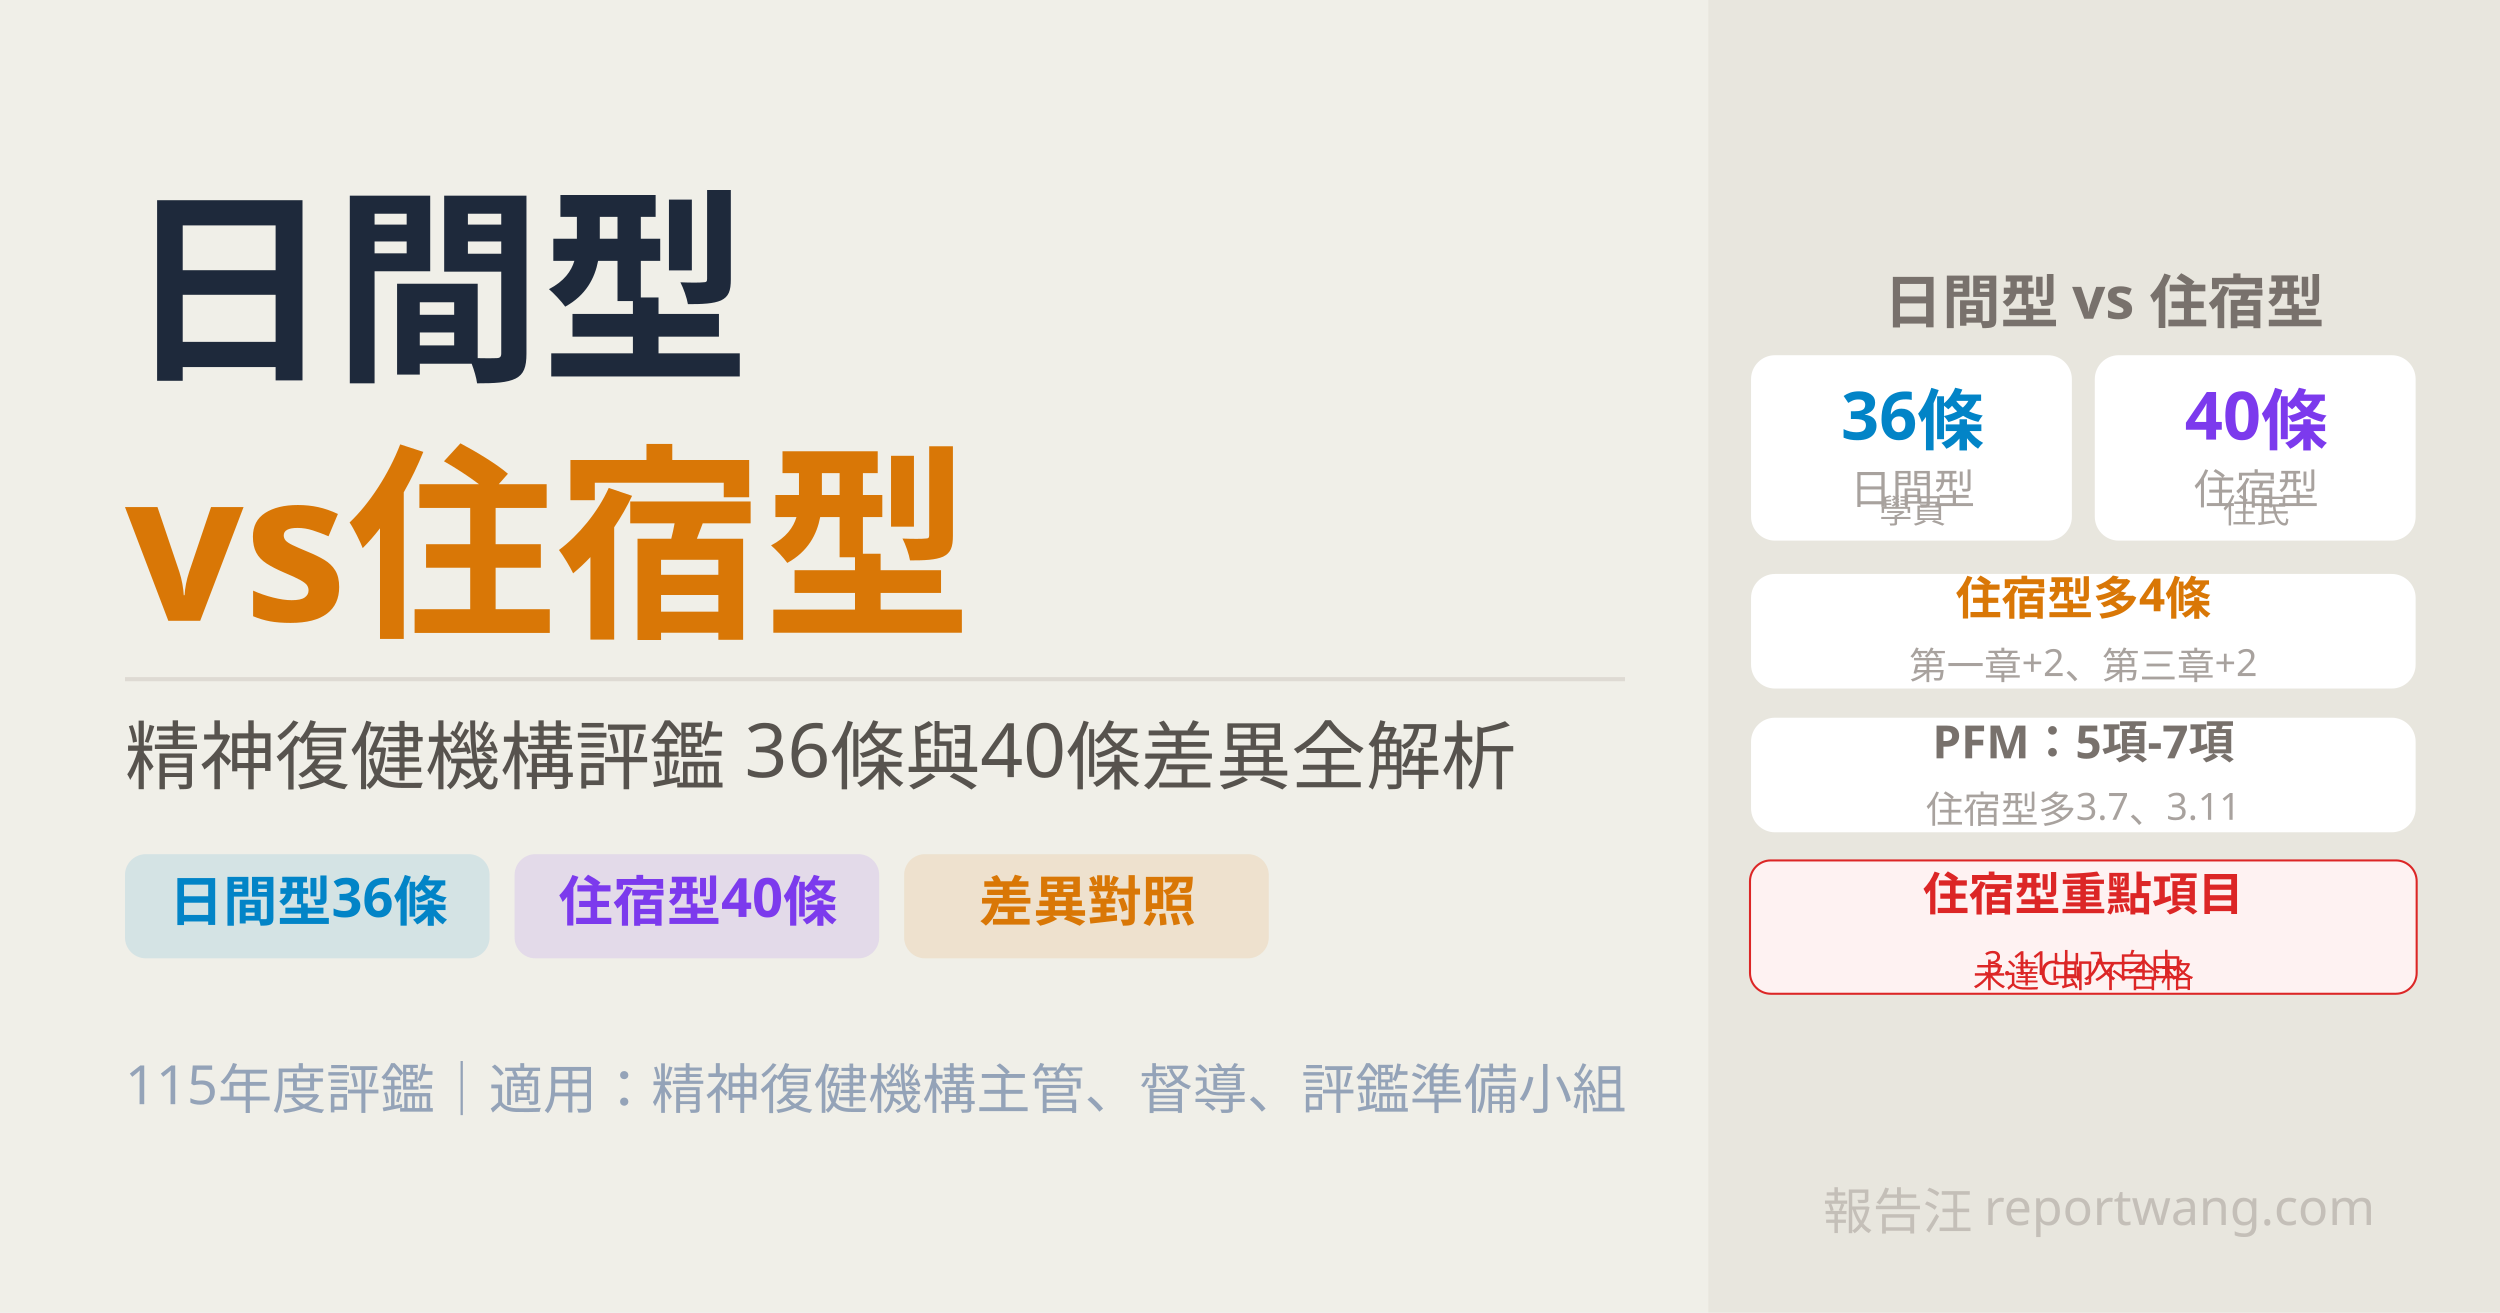
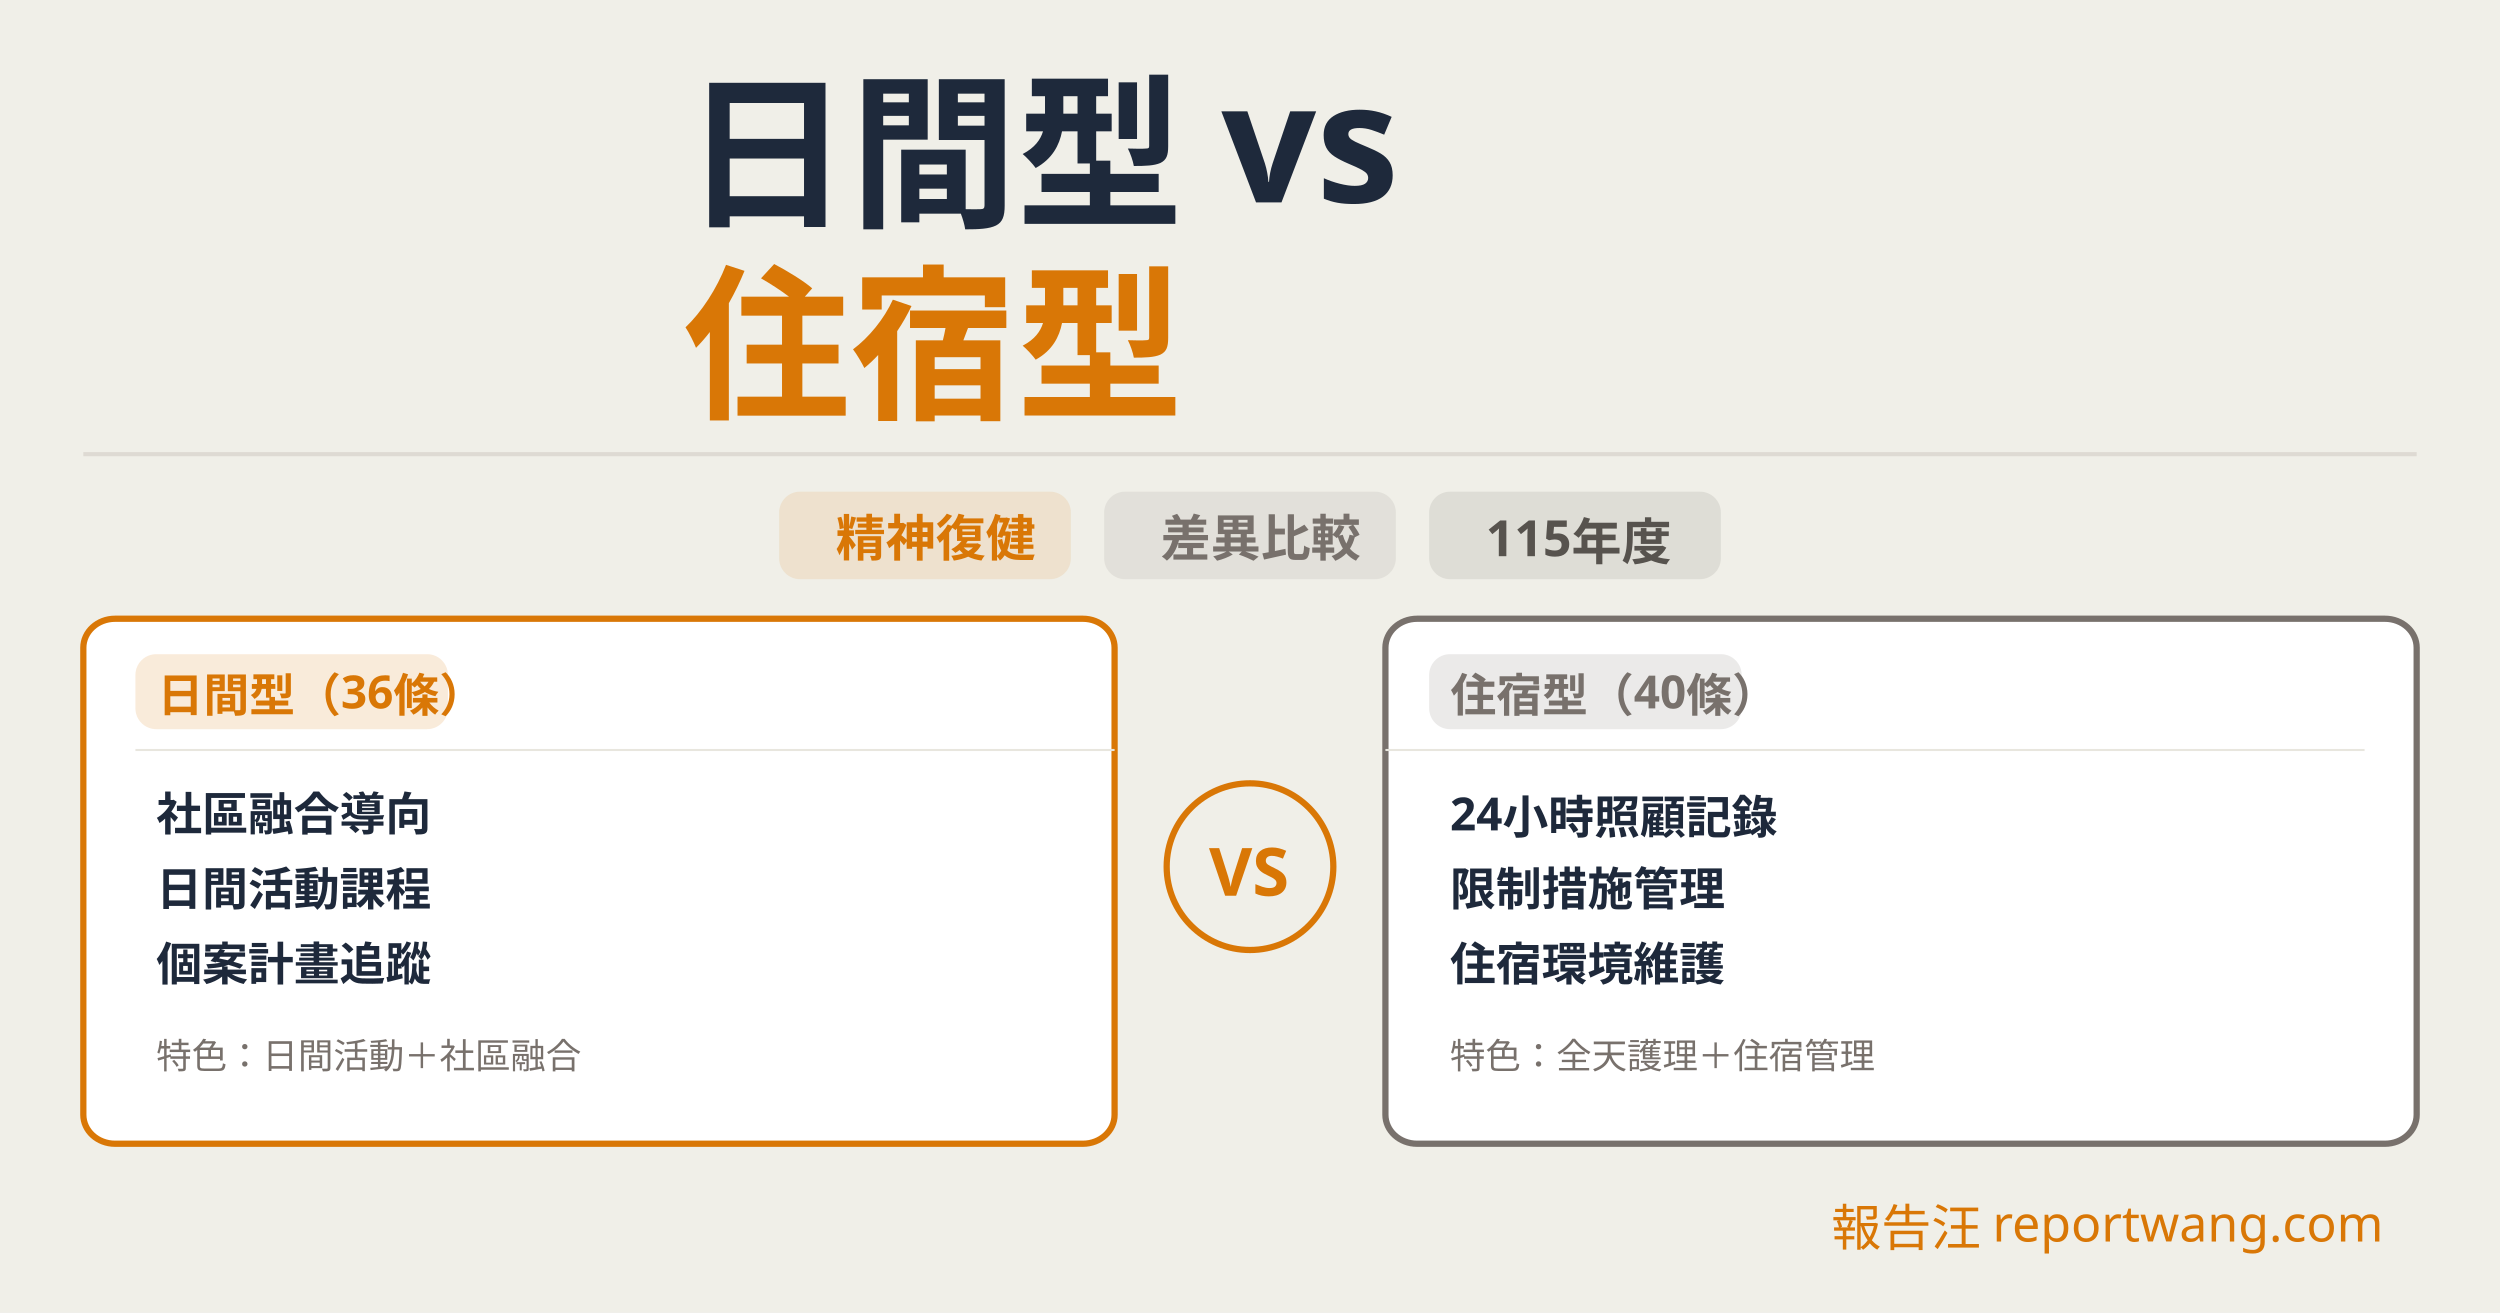
- <svg xmlns="http://www.w3.org/2000/svg" width="1200" height="630" viewBox="0 0 1200 630" font-family="'Noto Sans TC', sans-serif">
+ <svg xmlns="http://www.w3.org/2000/svg" width="1200" height="630" viewBox="0 0 1200 630" fill="none" font-family="'Noto Sans TC', sans-serif">
  <rect width="1200" height="630" fill="#f0efe8" />
-   <rect x="820" y="0" width="380" height="630" fill="#e8e6de" />
-   <text x="1010" y="155" font-size="28" fill="#78716c" text-anchor="middle" font-weight="600">日間型 vs 住宿型</text>
-   <rect x="840" y="170" width="155" height="90" rx="12" fill="white" stroke="#e8e6de" stroke-width="1" />
-   <text x="918" y="211" font-size="32" fill="#0284c7" text-anchor="middle" font-weight="900">36條</text>
-   <text x="918" y="242" font-size="20" fill="#a8a29e" text-anchor="middle">日間型</text>
-   <text x="918" y="251" font-size="16" fill="#a8a29e" text-anchor="middle">學員</text>
-   <rect x="1005" y="170" width="155" height="90" rx="12" fill="white" stroke="#e8e6de" stroke-width="1" />
-   <text x="1083" y="211" font-size="32" fill="#7c3aed" text-anchor="middle" font-weight="900">40條</text>
-   <text x="1083" y="242" font-size="20" fill="#a8a29e" text-anchor="middle">住宿型</text>
-   <text x="1083" y="251" font-size="16" fill="#a8a29e" text-anchor="middle">住民</text>
-   <rect x="840" y="275" width="320" height="56" rx="12" fill="white" stroke="#e8e6de" stroke-width="1" />
-   <text x="1000" y="295" font-size="22" fill="#d97706" text-anchor="middle" font-weight="700">住宿型多4條</text>
-   <text x="1000" y="326" font-size="18" fill="#a8a29e" text-anchor="middle">第一章+2、第三章+2</text>
-   <rect x="840" y="344" width="320" height="56" rx="12" fill="white" stroke="#e8e6de" stroke-width="1" />
-   <text x="1000" y="364" font-size="22" fill="#78716c" text-anchor="middle" font-weight="700">PFM：5項-7項</text>
-   <text x="1000" y="395" font-size="18" fill="#a8a29e" text-anchor="middle">住宿型多3.7、3.11</text>
-   <rect x="840" y="413" width="320" height="64" rx="10" fill="#fef2f2" stroke="#dc2626" stroke-width="1" />
-   <text x="1000" y="437" font-size="22" fill="#dc2626" text-anchor="middle" font-weight="700">住宿型重點項目</text>
-   <text x="1000" y="468" font-size="16" fill="#dc2626" text-anchor="middle">3.11出入自由</text>
-   <text x="1000" y="474" font-size="16" fill="#dc2626" text-anchor="middle">未達C即不合格</text>
-   <text x="60" y="175" font-size="100" font-weight="900" fill="#1e293b">日間型</text>
-   <text x="60" y="298" font-size="100" font-weight="900" fill="#d97706">vs住宿型</text>
-   <line x1="60" y1="326" x2="780" y2="326" stroke="#dedad3" stroke-width="2" />
-   <text x="60" y="376" font-size="36" fill="#57534e" font-weight="400">精神復健機構評鑑 36條與40條差異全解析</text>
-   <rect x="60" y="410" width="175" height="50" rx="10" fill="#0284c7" opacity="0.12" />
-   <text x="148" y="442" font-size="26" fill="#0284c7" text-anchor="middle" font-weight="600">日間型36條</text>
-   <rect x="247" y="410" width="175" height="50" rx="10" fill="#7c3aed" opacity="0.12" />
-   <text x="335" y="442" font-size="26" fill="#7c3aed" text-anchor="middle" font-weight="600">住宿型40條</text>
-   <rect x="434" y="410" width="175" height="50" rx="10" fill="#d97706" opacity="0.12" />
-   <text x="522" y="442" font-size="26" fill="#d97706" text-anchor="middle" font-weight="600">差異對照</text>
-   <text x="60" y="530" font-size="26" fill="#94a3b8">115年度評鑑｜適用：精神復健機構主管、督導、評鑑準備小組</text>
-   <text x="1140" y="590" font-size="24" fill="#c4bfb8" text-anchor="end" font-weight="400">報告汪 reportwang.com</text>
+   <g clip-path="url(#clip-psych-rehab-day-vs-residential)">
+     <path d="M1200 0H0V630H1200V0Z" fill="#F0EFE8" />
+     <text fill="#1E293B" style="white-space: pre" xml:space="preserve" font-size="80" font-weight="bold" letter-spacing="0em">
+       <tspan x="328.086" y="102.88">日間型 vs</tspan>
+     </text>
+     <text fill="#D97706" style="white-space: pre" xml:space="preserve" font-size="80" font-weight="bold" letter-spacing="0em">
+       <tspan x="328.086" y="194.88">住宿型</tspan>
+     </text>
+     <path d="M40 218H1160" stroke="#DEDAD3" stroke-width="2" />
+     <path opacity="0.12" d="M504 236H384C378.477 236 374 240.477 374 246V268C374 273.523 378.477 278 384 278H504C509.523 278 514 273.523 514 268V246C514 240.477 509.523 236 504 236Z" fill="#D97706" />
+     <text fill="#D97706" style="white-space: pre" xml:space="preserve" font-size="24" font-weight="bold" letter-spacing="0em">
+       <tspan x="401.145" y="266.964">精神復健</tspan>
+     </text>
+     <path opacity="0.12" d="M660 236H540C534.477 236 530 240.477 530 246V268C530 273.523 534.477 278 540 278H660C665.523 278 670 273.523 670 268V246C670 240.477 665.523 236 660 236Z" fill="#78716C" />
+     <text fill="#78716C" style="white-space: pre" xml:space="preserve" font-size="24" font-weight="bold" letter-spacing="0em">
+       <tspan x="557.145" y="266.964">差異比較</tspan>
+     </text>
+     <path opacity="0.12" d="M816 236H696C690.477 236 686 240.477 686 246V268C686 273.523 690.477 278 696 278H816C821.523 278 826 273.523 826 268V246C826 240.477 821.523 236 816 236Z" fill="#57534E" />
+     <text fill="#57534E" style="white-space: pre" xml:space="preserve" font-size="24" font-weight="bold" letter-spacing="0em">
+       <tspan x="713.145" y="266.964">115年度</tspan>
+     </text>
+     <path d="M519.769 297H55.231C46.819 297 40 303.225 40 310.903V535.097C40 542.775 46.819 549 55.231 549H519.769C528.181 549 535 542.775 535 535.097V310.903C535 303.225 528.181 297 519.769 297Z" fill="white" stroke="#D97706" stroke-width="3" />
+     <text fill="#D97706" style="white-space: pre" xml:space="preserve" font-size="22" font-weight="bold" letter-spacing="0em">
+       <tspan x="75.654" y="341.592">日間型（36條）</tspan>
+     </text>
+     <path d="M65 360H535" stroke="#E8E6DE" />
+     <path opacity="0.15" d="M205 314H75C69.477 314 65 318.477 65 324V340C65 345.523 69.477 350 75 350H205C210.523 350 215 345.523 215 340V324C215 318.477 210.523 314 205 314Z" fill="#D97706" />
+     <text fill="#1E293B" style="white-space: pre" xml:space="preserve" font-size="22" font-weight="bold" letter-spacing="0em">
+       <tspan x="75" y="398.592">社區融合導向</tspan>
+     </text>
+     <text fill="#1E293B" style="white-space: pre" xml:space="preserve" font-size="22" font-weight="bold" letter-spacing="0em">
+       <tspan x="75" y="434.592">日間活動課程</tspan>
+     </text>
+     <text fill="#1E293B" style="white-space: pre" xml:space="preserve" font-size="22" font-weight="bold" letter-spacing="0em">
+       <tspan x="75" y="470.592">個案計畫追蹤</tspan>
+     </text>
+     <text fill="#78716C" style="white-space: pre" xml:space="preserve" font-size="17" letter-spacing="0em">
+       <tspan x="75" y="512.912">特色：日間活動＋社區融合</tspan>
+     </text>
+     <path d="M1144.77 297H680.231C671.819 297 665 303.225 665 310.903V535.097C665 542.775 671.819 549 680.231 549H1144.77C1153.18 549 1160 542.775 1160 535.097V310.903C1160 303.225 1153.18 297 1144.77 297Z" fill="white" stroke="#78716C" stroke-width="3" />
+     <path d="M665 360H1135" stroke="#E8E6DE" />
+     <path opacity="0.15" d="M826 314H696C690.477 314 686 318.477 686 324V340C686 345.523 690.477 350 696 350H826C831.523 350 836 345.523 836 340V324C836 318.477 831.523 314 826 314Z" fill="#78716C" />
+     <text fill="#78716C" style="white-space: pre" xml:space="preserve" font-size="22" font-weight="bold" letter-spacing="0em">
+       <tspan x="696.214" y="341.592">住宿型（40條）</tspan>
+     </text>
+     <text fill="#1E293B" style="white-space: pre" xml:space="preserve" font-size="22" font-weight="bold" letter-spacing="0em">
+       <tspan x="696" y="398.592">24小時照顧記錄</tspan>
+     </text>
+     <text fill="#1E293B" style="white-space: pre" xml:space="preserve" font-size="22" font-weight="bold" letter-spacing="0em">
+       <tspan x="696" y="434.592">限制措施管理</tspan>
+     </text>
+     <text fill="#1E293B" style="white-space: pre" xml:space="preserve" font-size="22" font-weight="bold" letter-spacing="0em">
+       <tspan x="696" y="470.592">住宿環境維護</tspan>
+     </text>
+     <text fill="#78716C" style="white-space: pre" xml:space="preserve" font-size="17" letter-spacing="0em">
+       <tspan x="696" y="512.912">特色：全天護理＋住宿管理</tspan>
+     </text>
+     <path d="M600 456C622.091 456 640 438.091 640 416C640 393.909 622.091 376 600 376C577.909 376 560 393.909 560 416C560 438.091 577.909 456 600 456Z" fill="#F0EFE8" stroke="#D97706" stroke-width="3" />
+     <text fill="#D97706" style="white-space: pre" xml:space="preserve" font-size="32" font-weight="bold" letter-spacing="0em">
+       <tspan x="580.312" y="429.952">VS</tspan>
+     </text>
+     <text fill="#D97706" style="white-space: pre" xml:space="preserve" font-size="24" letter-spacing="0em">
+       <tspan x="879.008" y="597.928">報告汪 reportwang.com</tspan>
+     </text>
+   </g>
+   <defs>
+     <clipPath id="clip-psych-rehab-day-vs-residential">
+       <rect width="1200" height="630" fill="white" />
+     </clipPath>
+   </defs>
</svg>
